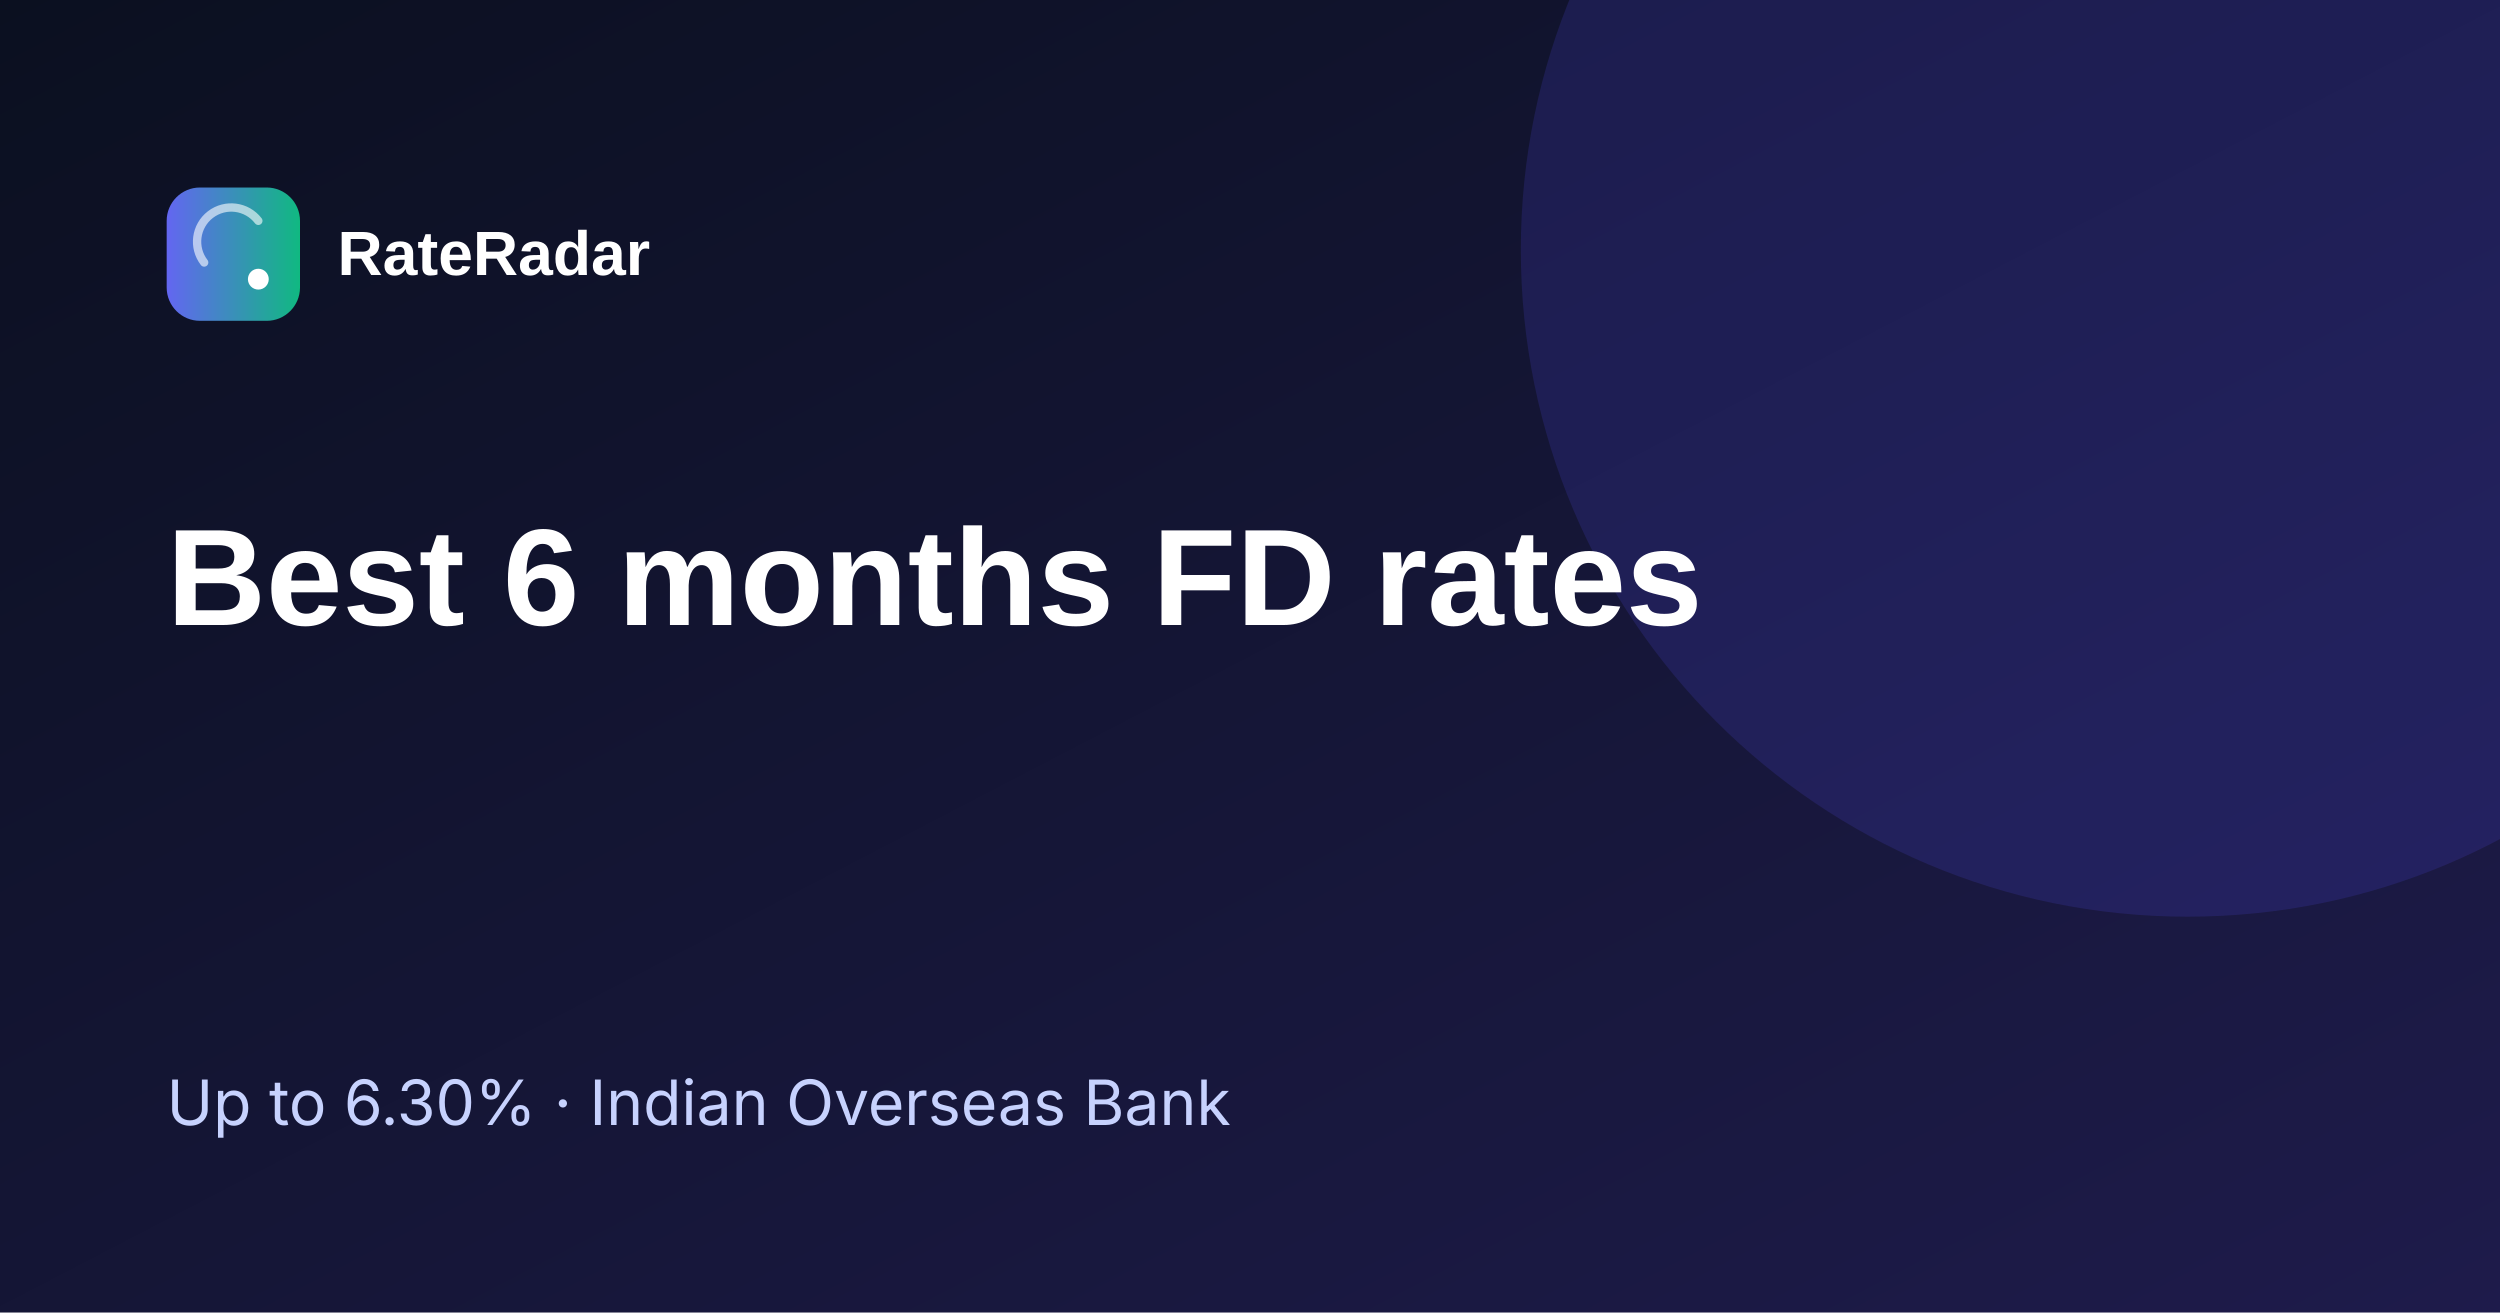
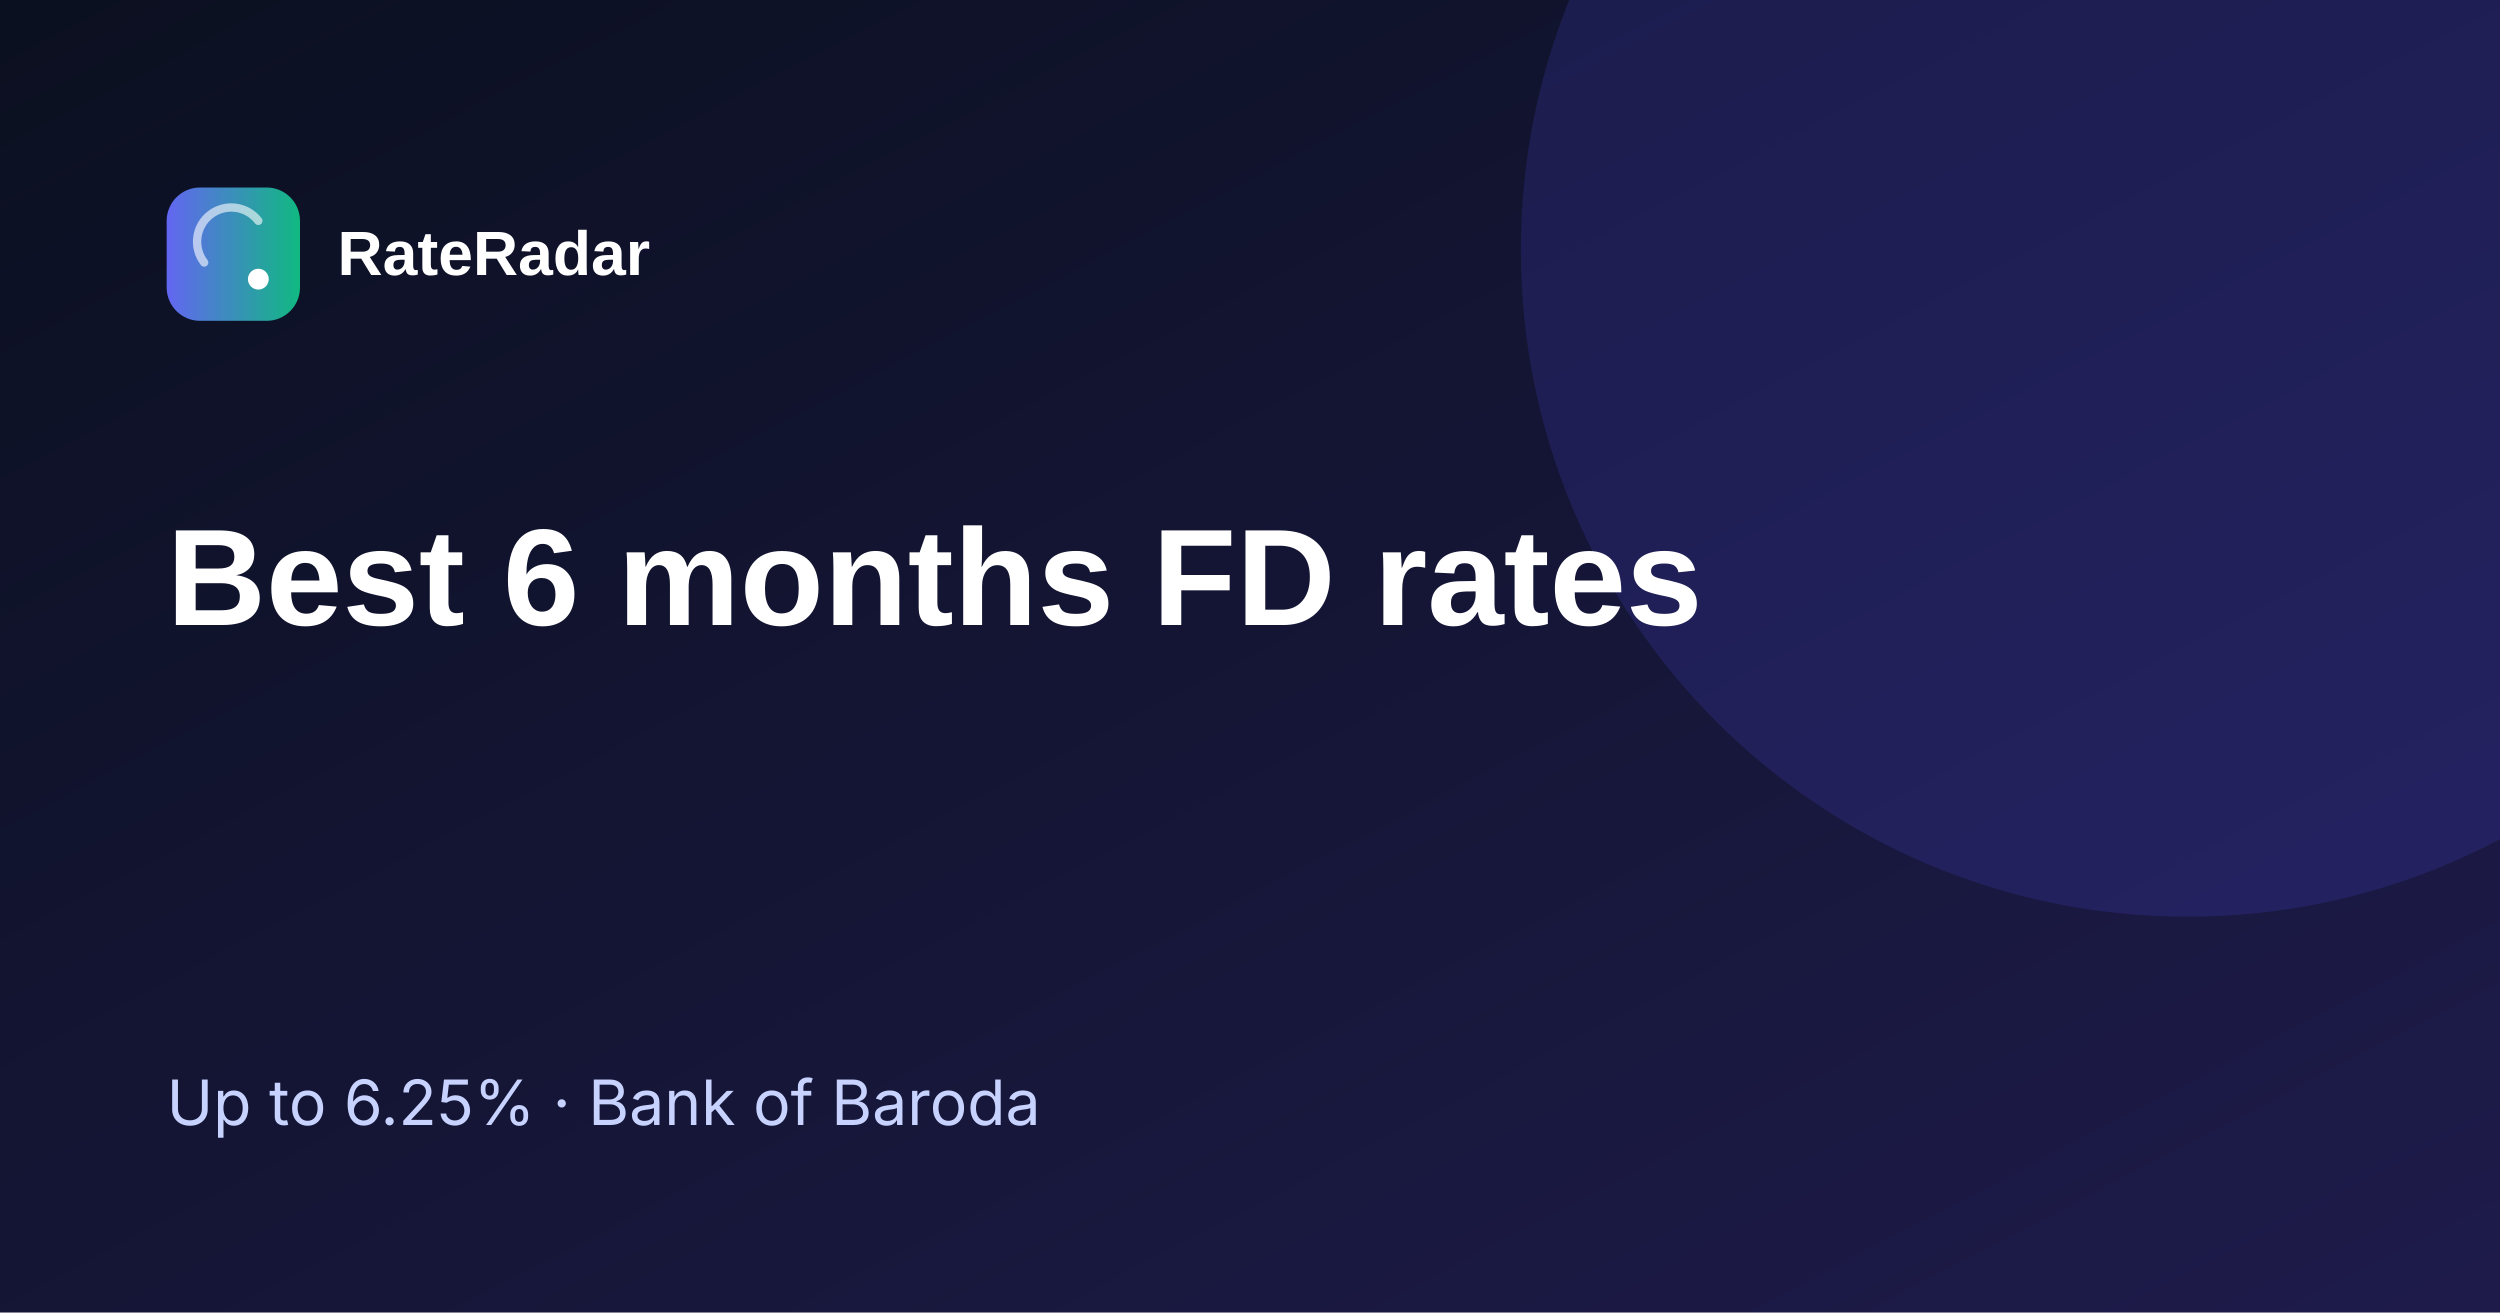
<svg xmlns="http://www.w3.org/2000/svg" width="1200" height="630" viewBox="0 0 1200 630">
  <defs>
    <linearGradient id="bg" x1="0" y1="0" x2="1" y2="1">
      <stop offset="0" stop-color="#0b1020" />
      <stop offset="1" stop-color="#1e1b4b" />
    </linearGradient>
    <linearGradient id="acc" x1="0" y1="0" x2="1" y2="0">
      <stop offset="0" stop-color="#6366f1" />
      <stop offset="1" stop-color="#10b981" />
    </linearGradient>
  </defs>
  <rect width="1200" height="630" fill="url(#bg)" />
  <circle cx="1050" cy="120" r="320" fill="#4f46e5" opacity="0.18" />
  <g transform="translate(80,90)">
    <rect width="64" height="64" rx="16" fill="url(#acc)" />
    <path d="M46 44 A16 16 0 0 1 72 24" transform="translate(-28,-8)" fill="none" stroke="white" stroke-width="4" stroke-linecap="round" opacity="0.6" />
    <circle cx="44" cy="44" r="5" fill="white" />
    <text x="82" y="42" font-family="Sora,Arial,sans-serif" font-size="30" font-weight="800" fill="#fff">RateRadar</text>
  </g>
  <text y="300" font-family="Sora,Arial,sans-serif" font-size="66" font-weight="800" fill="#ffffff">
    <tspan x="80" dy="0">Best 6 months FD rates</tspan>
  </text>
-   <text x="80" y="540" font-family="Inter,Arial,sans-serif" font-size="30" fill="#c7d2fe">Up to 6.30% · Indian Overseas Bank</text>
+   <text x="80" y="540" font-family="Inter,Arial,sans-serif" font-size="30" fill="#c7d2fe">Up to 6.25% · Bank of Baroda</text>
</svg>
